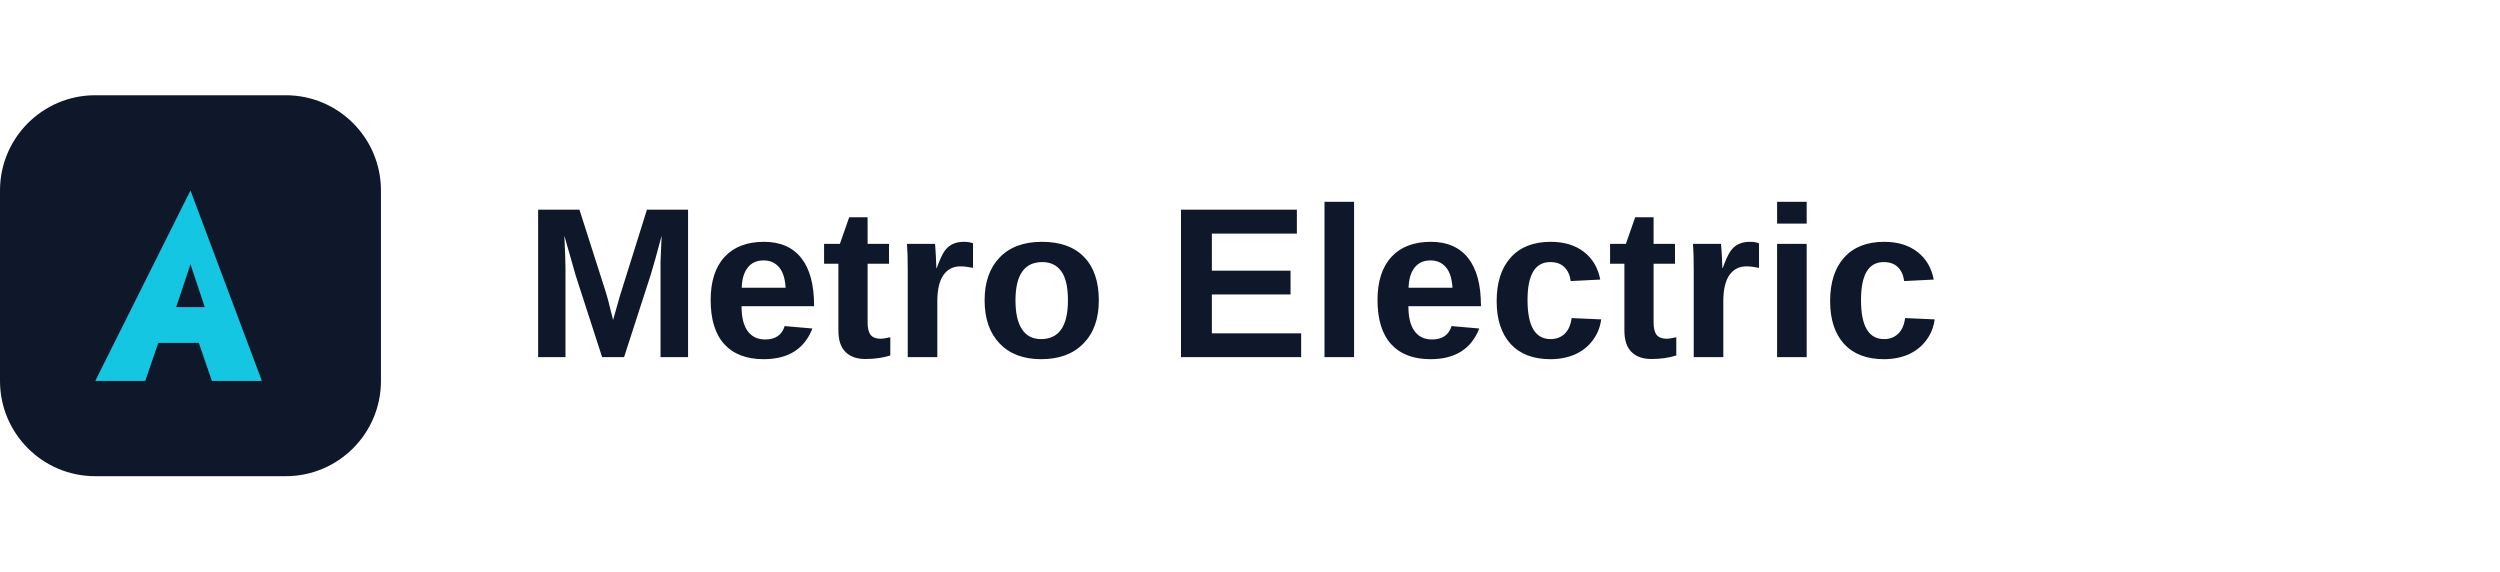
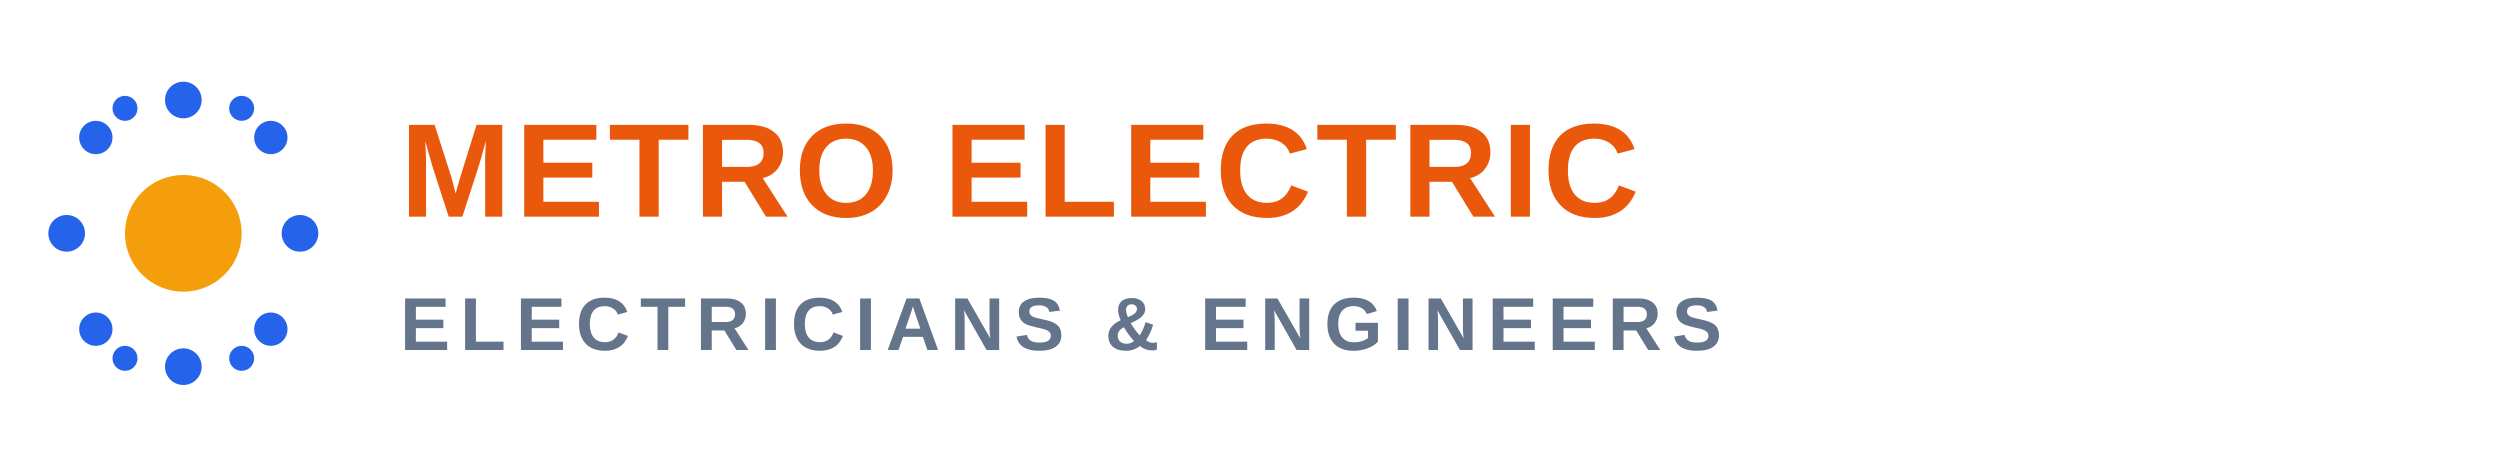
- <svg xmlns="http://www.w3.org/2000/svg" viewBox="0 0 210 48" fill="none" role="img" aria-label="Metro Electric">
-   <rect x="0" y="8" width="32" height="32" rx="8" fill="#0F172A" />
-   <path d="M16 16l6 16h-4.2l-1.1-3.2h-3.4L12.2 32H8l8-16zm0 6.2l-1.2 3.6h2.4L16 22.2z" fill="#15C6E2" />
-   <text x="44" y="30" fill="#0F172A" font-family="Arial, Helvetica, sans-serif" font-size="18" font-weight="700">Metro Electric</text>
+ <svg xmlns="http://www.w3.org/2000/svg" viewBox="0 0 300 56" fill="none" role="img" aria-label="Metro Electric">
+   <circle cx="22" cy="28" r="7" fill="#F59E0B" />
+   <g fill="#2563EB">
+     <circle cx="22" cy="12" r="2.2" />
+     <circle cx="22" cy="44" r="2.2" />
+     <circle cx="8" cy="28" r="2.2" />
+     <circle cx="36" cy="28" r="2.2" />
+     <circle cx="11.5" cy="16.5" r="2" />
+     <circle cx="32.5" cy="16.5" r="2" />
+     <circle cx="11.5" cy="39.5" r="2" />
+     <circle cx="32.5" cy="39.5" r="2" />
+     <circle cx="15" cy="13" r="1.5" />
+     <circle cx="29" cy="13" r="1.5" />
+     <circle cx="15" cy="43" r="1.5" />
+     <circle cx="29" cy="43" r="1.5" />
+   </g>
+   <text x="48" y="26" fill="#EA580C" font-family="Arial, Helvetica, sans-serif" font-size="16" font-weight="800" letter-spacing="0.5">METRO ELECTRIC</text>
+   <text x="48" y="42" fill="#64748B" font-family="Arial, Helvetica, sans-serif" font-size="9" font-weight="600" letter-spacing="1.2">ELECTRICIANS &amp; ENGINEERS</text>
</svg>
